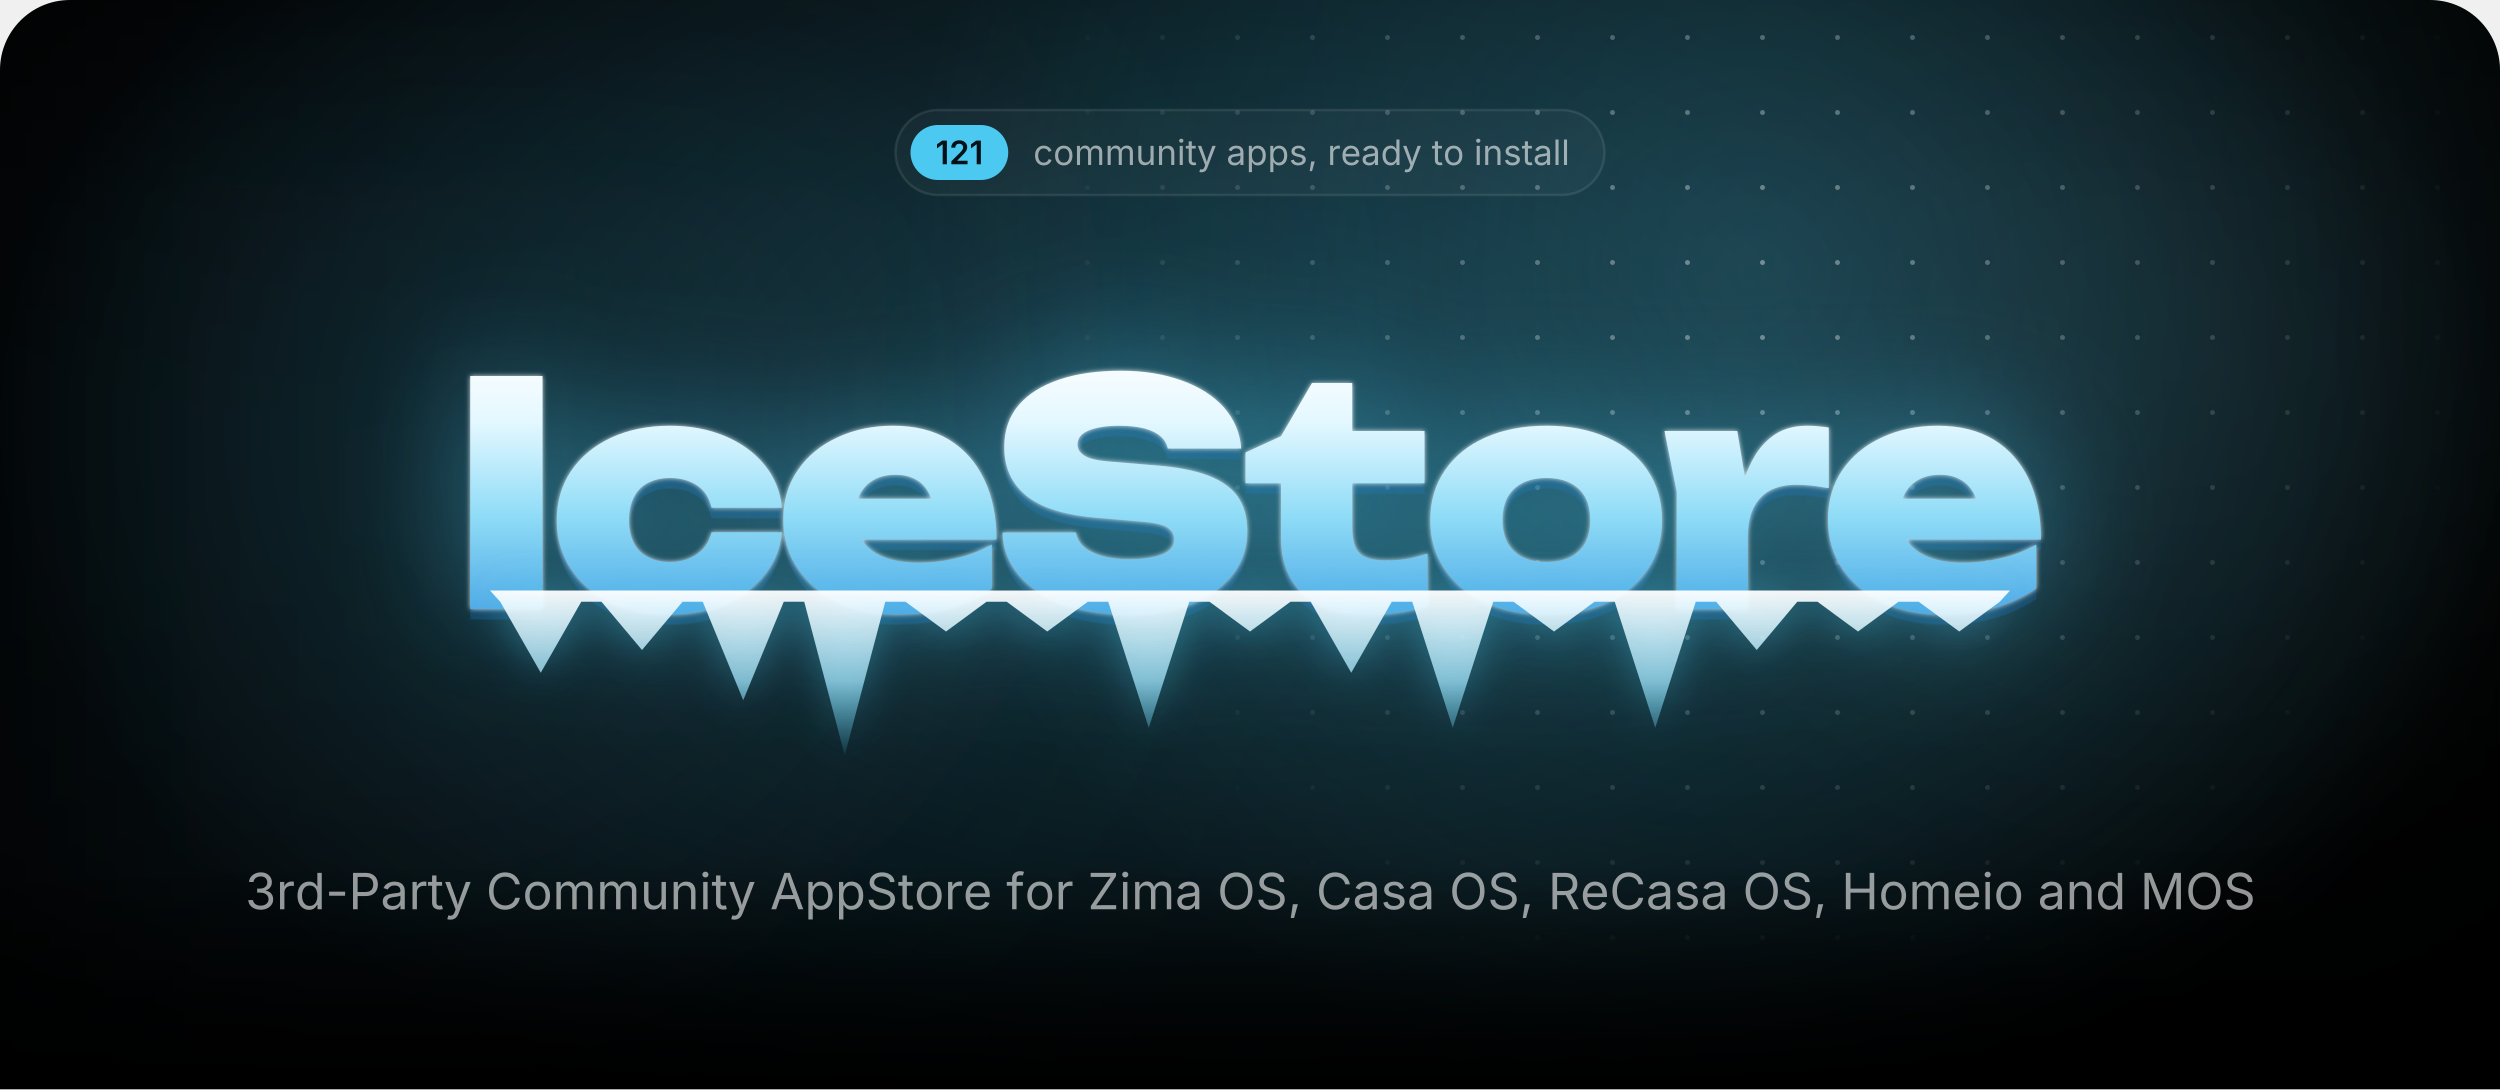
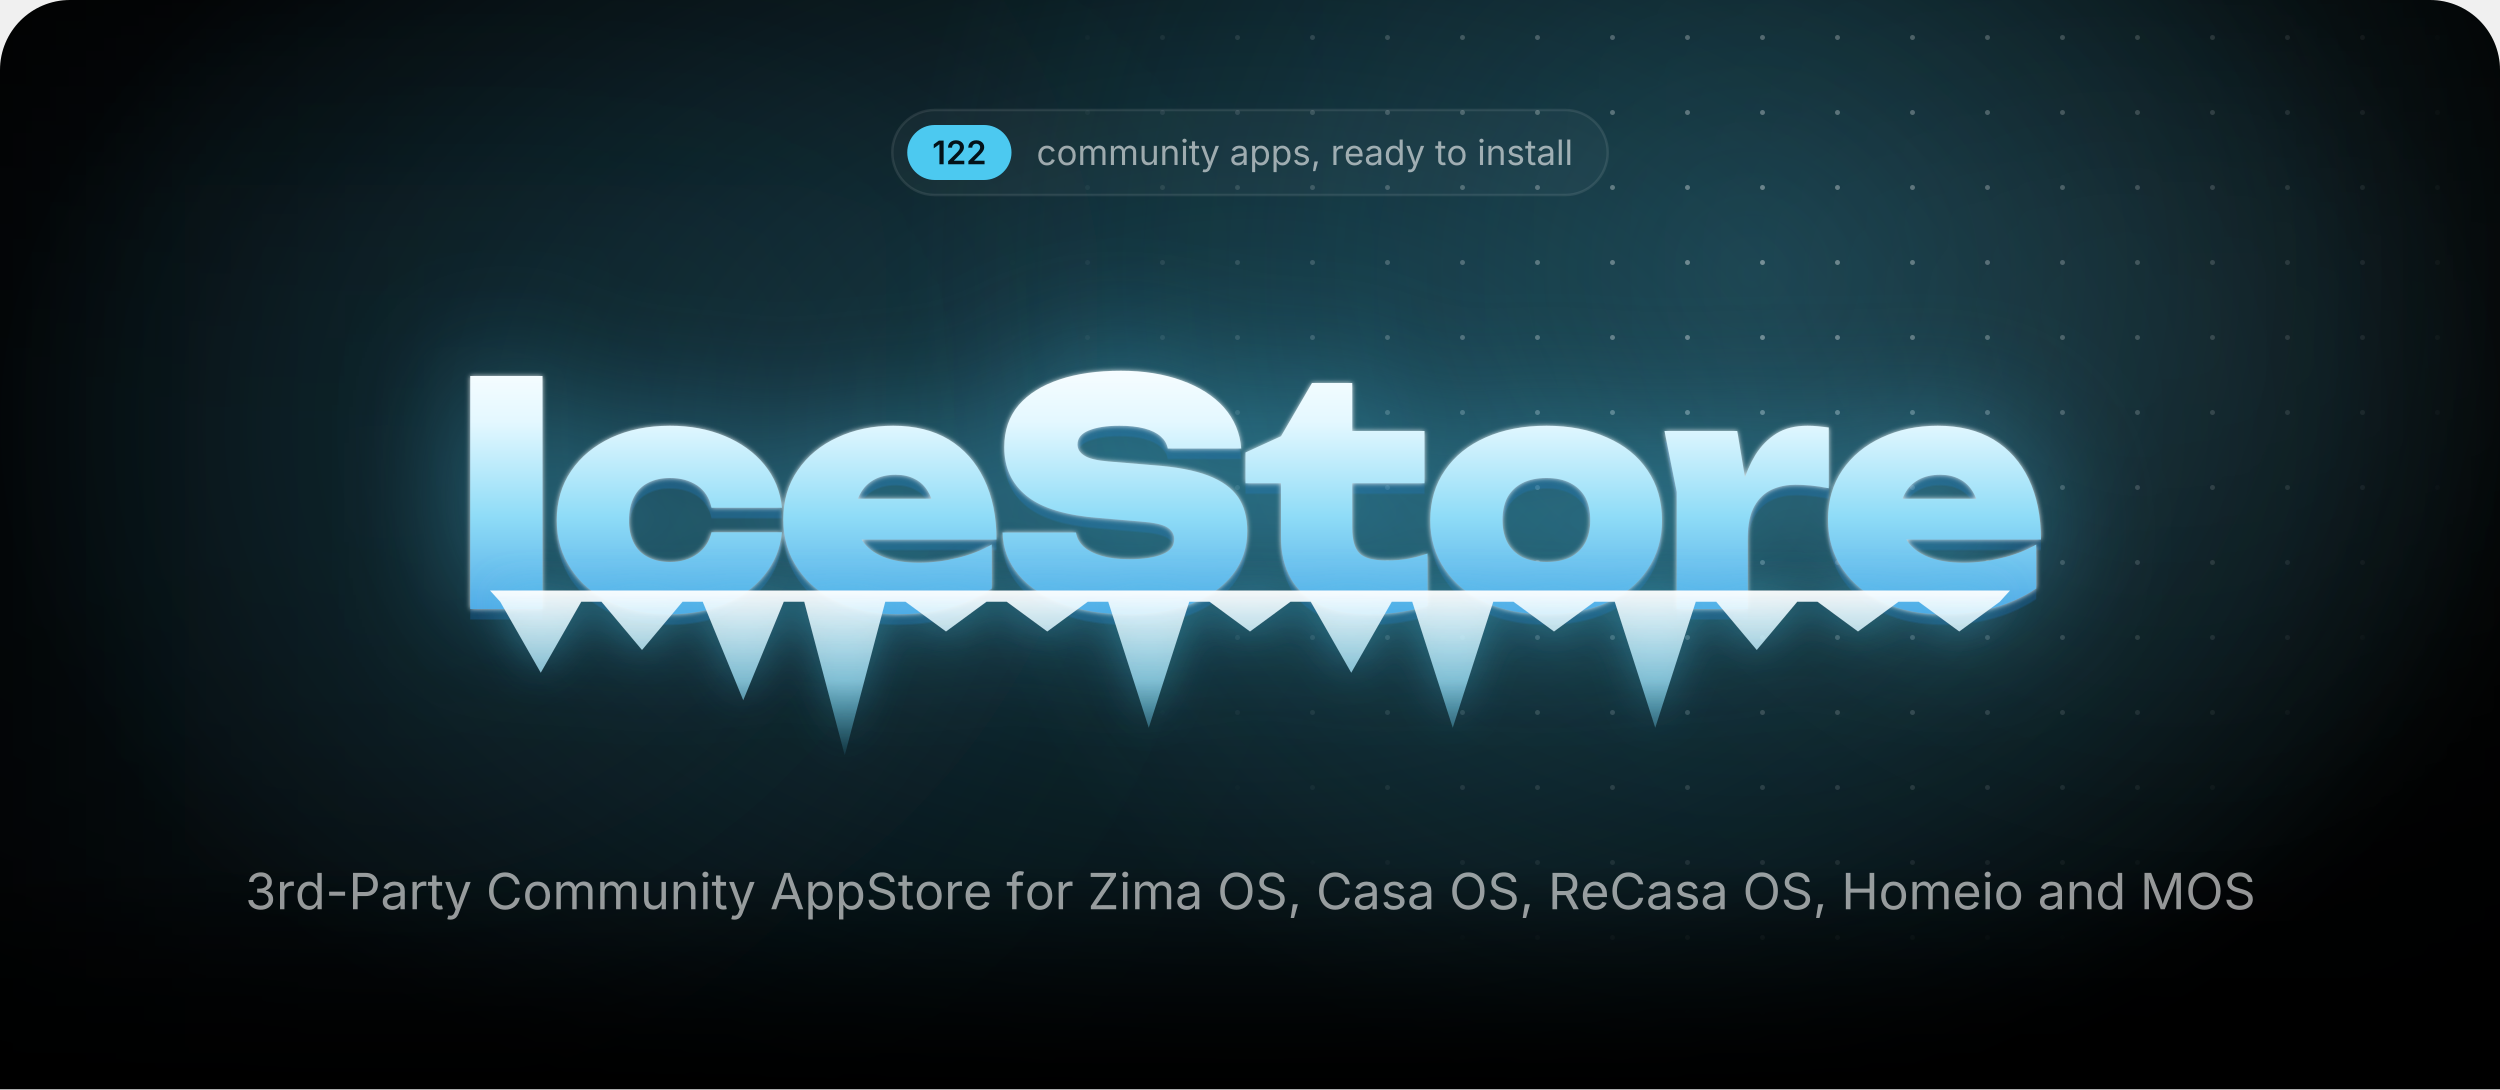
<svg xmlns="http://www.w3.org/2000/svg" width="1000" height="435.7" viewBox="0 0 1000 435.7">
  <style>.blob{transform-box:fill-box;transform-origin:center;animation:drift 22s ease-in-out infinite alternate}.blob+.blob{animation-duration:28s;animation-direction:alternate-reverse}@keyframes drift{to{transform:translate(180px,60px) scale(1.2)}}.spot{animation:spot 18s ease-in-out infinite alternate}@keyframes spot{to{transform:translate(-420px,40px)}}.gl{animation:gl 6s ease-in-out infinite}@keyframes gl{0%,35%{transform:translateX(0)}70%,100%{transform:translateX(1741px)}}.sp{transform-box:fill-box;transform-origin:center;opacity:0;animation:tw 3.2s ease-in-out infinite}@keyframes tw{0%,100%{opacity:0;transform:scale(.3) rotate(0)}50%{opacity:1;transform:scale(1) rotate(45deg)}}@media(prefers-reduced-motion:reduce){*{animation:none!important}}</style>
  <defs>
    <path id="semi.1342" d="M717 1490V0H452V1252H442L94 1002V1256L421 1490Z" />
    <path id="semi.1343" d="M134 0V192L651 701Q724 776 774 834Q823 892 848 946Q874 1001 874 1065Q874 1135 842 1186Q809 1237 754 1264Q698 1292 627 1292Q552 1292 496 1262Q441 1232 411 1176Q381 1121 381 1044H126Q126 1185 190 1290Q255 1395 368 1452Q482 1510 630 1510Q779 1510 892 1454Q1005 1398 1068 1300Q1131 1203 1131 1078Q1131 995 1100 916Q1069 837 989 738Q909 638 763 498L504 234V223H1153V0Z" />
    <path id="regular.586" d="M613 -24Q461 -24 346 48Q232 120 168 250Q104 380 104 552Q104 727 168 858Q232 988 346 1060Q461 1132 613 1132Q694 1132 766 1111Q838 1090 898 1050Q957 1011 1000 954Q1043 896 1066 823L893 774Q881 817 856 853Q831 889 796 916Q760 942 714 956Q668 971 613 971Q501 971 429 912Q357 854 322 759Q287 664 287 552Q287 442 322 348Q357 253 429 195Q501 137 613 137Q669 137 716 152Q763 167 800 194Q836 222 861 260Q886 298 898 343L1070 294Q1048 219 1004 160Q961 102 901 60Q841 19 768 -2Q695 -24 613 -24Z" />
    <path id="regular.790" d="M613 -24Q461 -24 346 48Q232 120 168 250Q104 380 104 552Q104 727 168 858Q232 988 346 1060Q461 1132 613 1132Q766 1132 881 1060Q996 988 1060 858Q1124 727 1124 552Q1124 380 1060 250Q996 120 881 48Q766 -24 613 -24ZM613 137Q726 137 799 195Q872 253 907 348Q942 442 942 552Q942 663 907 758Q872 854 799 912Q726 971 613 971Q501 971 429 912Q357 854 322 759Q287 664 287 552Q287 442 322 348Q357 253 429 195Q501 137 613 137Z" />
    <path id="regular.766" d="M158 0V1118H333L334 868H320Q343 959 392 1018Q442 1078 508 1108Q575 1138 647 1138Q769 1138 844 1063Q920 988 942 866H918Q938 950 991 1011Q1044 1072 1120 1105Q1195 1138 1284 1138Q1381 1138 1461 1096Q1541 1054 1588 969Q1636 884 1636 754V0H1456V749Q1456 870 1388 922Q1320 974 1230 974Q1155 974 1100 942Q1046 911 1016 856Q987 801 987 730V0H807V767Q807 860 745 917Q683 974 588 974Q523 974 466 944Q408 913 373 853Q338 793 338 704V0Z" />
    <path id="regular.915" d="M537 -14Q424 -14 338 32Q253 79 206 173Q158 267 158 408V1118H338V423Q338 294 406 221Q474 148 591 148Q671 148 734 183Q798 218 835 286Q872 353 872 448V1118H1053V0H879V271H903Q851 114 756 50Q660 -14 537 -14Z" />
    <path id="regular.773" d="M338 670V0H158V1118H331L332 847H307Q358 1002 452 1067Q547 1132 674 1132Q787 1132 872 1086Q957 1039 1004 946Q1052 852 1052 710V0H872V695Q872 824 804 897Q737 970 620 970Q540 970 476 935Q412 900 375 833Q338 766 338 670Z" />
    <path id="regular.689" d="M158 0V1118H338V0ZM249 1301Q198 1301 161 1336Q124 1371 124 1420Q124 1470 161 1504Q198 1539 249 1539Q301 1539 338 1504Q375 1470 375 1420Q375 1371 338 1336Q301 1301 249 1301Z" />
    <path id="regular.889" d="M598 1118V964H20V1118ZM188 1384H368V290Q368 215 398 180Q429 146 500 146Q517 146 544 150Q570 154 592 158L629 6Q601 -4 566 -9Q530 -14 495 -14Q350 -14 269 62Q188 139 188 276Z" />
    <path id="regular.998" d="M140 -405 186 -249 205 -254Q260 -268 305 -262Q350 -255 386 -217Q422 -179 449 -99L481 -6L54 1118H251L489 455Q527 351 553 249Q579 147 608 51H542Q571 147 598 250Q624 352 661 455L901 1118H1097L606 -167Q572 -256 524 -314Q477 -371 414 -398Q351 -426 272 -426Q224 -426 189 -419Q154 -412 140 -405Z" />
    <path id="regular.507" d="M471 -26Q365 -26 278 14Q192 54 141 131Q90 208 90 318Q90 414 128 474Q166 534 230 568Q293 603 370 620Q447 637 525 647Q625 660 688 667Q751 674 782 691Q812 708 812 749V755Q812 825 786 874Q760 922 708 948Q656 974 578 974Q498 974 441 949Q384 924 348 886Q313 849 295 810L122 867Q165 969 238 1026Q311 1084 399 1108Q487 1132 573 1132Q629 1132 700 1118Q772 1105 838 1065Q905 1025 948 946Q992 868 992 737V0H815V152H803Q784 113 742 72Q700 30 633 2Q566 -26 471 -26ZM502 133Q602 133 671 172Q740 211 776 274Q812 336 812 404V559Q801 546 764 536Q727 525 680 517Q632 509 588 504Q543 498 517 495Q452 487 396 468Q339 448 305 410Q271 373 271 309Q271 251 301 212Q331 173 383 153Q435 133 502 133Z" />
    <path id="regular.843" d="M158 -418V1118H332V939H352Q371 969 405 1014Q439 1060 503 1096Q567 1132 676 1132Q816 1132 922 1062Q1029 992 1090 862Q1150 733 1150 556Q1150 378 1090 248Q1030 118 924 47Q817 -24 677 -24Q571 -24 506 12Q441 49 406 96Q371 142 352 173H338V-418ZM650 137Q755 137 826 194Q896 250 932 346Q967 441 967 558Q967 674 932 768Q897 861 826 916Q756 971 650 971Q547 971 477 919Q407 867 372 774Q336 682 336 558Q336 434 372 339Q408 244 478 190Q549 137 650 137Z" />
    <path id="regular.871" d="M538 -24Q423 -24 334 10Q244 43 186 109Q128 175 108 271L279 312Q303 220 370 177Q436 134 536 134Q653 134 722 184Q792 234 792 303Q792 361 752 400Q711 438 628 457L442 501Q290 537 216 612Q142 688 142 806Q142 902 196 976Q250 1049 344 1090Q437 1132 556 1132Q671 1132 752 1098Q832 1063 882 1002Q933 942 958 863L795 821Q772 881 718 930Q665 979 557 979Q457 979 390 933Q324 887 324 817Q324 755 369 718Q414 680 512 657L681 617Q833 581 906 506Q979 430 979 315Q979 217 924 140Q868 64 768 20Q669 -24 538 -24Z" />
    <path id="regular.1501" d="M128 -359 216 208H422L266 -359Z" />
    <path id="regular.852" d="M158 0V1118H332V946H344Q375 1031 454 1082Q534 1134 634 1134Q654 1134 682 1133Q709 1132 725 1131V950Q717 952 685 956Q653 960 617 960Q537 960 474 926Q410 893 374 834Q338 776 338 700V0Z" />
    <path id="regular.614" d="M628 -24Q466 -24 348 48Q231 120 168 249Q104 378 104 550Q104 722 166 853Q228 984 342 1058Q455 1132 607 1132Q696 1132 782 1102Q869 1073 940 1008Q1010 942 1052 835Q1094 728 1094 573V498H226V650H997L913 594Q913 704 878 790Q844 875 776 924Q708 972 607 972Q506 972 434 922Q362 873 324 794Q286 714 286 623V522Q286 398 329 312Q372 225 450 180Q527 136 629 136Q695 136 749 155Q803 174 842 212Q881 251 902 308L1076 260Q1050 176 988 112Q926 48 834 12Q743 -24 628 -24Z" />
    <path id="regular.597" d="M577 -24Q438 -24 331 47Q224 118 164 248Q104 378 104 556Q104 733 164 862Q225 992 332 1062Q439 1132 578 1132Q687 1132 751 1096Q815 1060 850 1014Q884 969 902 939H916V1490H1096V0H922V173H902Q884 142 848 96Q813 49 748 12Q684 -24 577 -24ZM604 137Q706 137 776 190Q846 244 882 339Q918 434 918 558Q918 682 882 774Q847 867 777 919Q707 971 604 971Q498 971 428 916Q357 861 322 768Q287 674 287 558Q287 441 322 346Q358 250 429 194Q500 137 604 137Z" />
    <path id="regular.736" d="M338 1490V0H158V1490Z" />
    <path id="regular.1345" d="M635 -20Q489 -20 376 30Q263 80 196 169Q130 258 125 376H317Q323 305 366 254Q408 202 478 174Q547 147 632 147Q726 147 798 180Q871 212 913 271Q955 330 955 407Q955 488 914 550Q874 611 797 646Q720 681 609 681H488V846H609Q696 846 762 878Q829 909 866 966Q903 1023 903 1100Q903 1174 870 1229Q838 1284 778 1314Q718 1345 637 1345Q561 1345 494 1318Q428 1290 386 1239Q343 1188 340 1115H157Q161 1232 227 1321Q293 1410 402 1460Q510 1510 641 1510Q780 1510 880 1454Q981 1398 1035 1307Q1089 1216 1089 1110Q1089 984 1022 896Q956 808 842 774V762Q937 747 1004 698Q1072 649 1108 574Q1143 499 1143 405Q1143 283 1077 187Q1011 91 896 36Q781 -20 635 -20Z" />
    <path id="regular.1459" d="M798 719V553H144V719Z" />
    <path id="regular.375" d="M180 0V1490H690Q864 1490 976 1426Q1089 1363 1144 1256Q1198 1149 1198 1016Q1198 883 1144 775Q1089 667 977 603Q865 539 691 539H330V706H682Q800 706 872 746Q944 787 976 858Q1009 928 1009 1016Q1009 1104 976 1174Q944 1243 872 1283Q799 1323 680 1323H370V0Z" />
    <path id="regular.73" d="M783 -20Q592 -20 442 72Q293 165 208 336Q122 508 122 744Q122 981 208 1152Q293 1324 442 1417Q592 1510 783 1510Q896 1510 996 1477Q1097 1444 1177 1380Q1257 1317 1310 1226Q1364 1136 1384 1021H1194Q1178 1098 1140 1156Q1101 1214 1046 1254Q990 1294 923 1314Q856 1334 783 1334Q649 1334 541 1266Q433 1198 370 1066Q307 935 307 744Q307 554 370 422Q434 291 542 224Q650 156 783 156Q856 156 923 176Q990 197 1046 236Q1101 276 1140 334Q1178 393 1194 469H1384Q1365 355 1312 265Q1258 175 1178 111Q1098 47 998 14Q897 -20 783 -20Z" />
    <path id="regular.2" d="M52 0 593 1490H813L1361 0H1161L845 884Q816 966 778 1088Q739 1211 684 1401H720Q666 1209 626 1084Q587 960 561 884L254 0ZM324 416V582H1089V416Z" />
    <path id="regular.397" d="M657 -26Q496 -26 378 26Q259 78 192 172Q125 265 116 390H311Q319 306 368 252Q417 197 494 170Q570 144 657 144Q758 144 838 177Q919 210 966 270Q1013 330 1013 409Q1013 481 972 526Q932 571 865 600Q798 629 718 651L538 702Q358 753 258 848Q158 943 158 1091Q158 1217 226 1312Q294 1406 410 1458Q526 1510 670 1510Q817 1510 930 1458Q1043 1406 1108 1316Q1174 1227 1178 1114H992Q979 1223 888 1282Q797 1342 664 1342Q568 1342 496 1310Q423 1279 383 1224Q343 1170 343 1100Q343 1022 392 974Q440 927 506 900Q573 874 627 859L776 818Q836 802 908 774Q981 746 1047 700Q1113 653 1156 582Q1198 510 1198 406Q1198 284 1134 186Q1071 88 950 31Q829 -26 657 -26Z" />
    <path id="regular.647" d="M678 1118V964H20V1118ZM240 0V1267Q240 1364 286 1429Q331 1494 404 1527Q477 1560 558 1560Q622 1560 664 1550Q706 1539 726 1530L676 1376Q662 1381 640 1387Q617 1393 579 1393Q496 1393 458 1350Q420 1308 420 1227V0Z" />
    <path id="regular.496" d="M130 0V134L796 1125Q841 1192 892 1260Q943 1327 994 1393L1015 1331Q923 1325 830 1324Q737 1322 645 1322H122V1490H1158V1354L502 379Q454 308 400 237Q347 166 294 97L273 159Q365 165 456 166Q548 168 640 168H1166V0Z" />
    <path id="regular.321" d="M784 -20Q593 -20 444 72Q294 165 208 336Q122 508 122 744Q122 981 208 1152Q294 1324 444 1417Q593 1510 784 1510Q975 1510 1124 1417Q1273 1324 1358 1152Q1444 981 1444 744Q1444 508 1358 336Q1273 165 1124 72Q975 -20 784 -20ZM784 156Q917 156 1024 224Q1132 291 1196 422Q1259 554 1259 744Q1259 936 1196 1068Q1132 1199 1024 1266Q917 1334 784 1334Q650 1334 542 1266Q434 1198 370 1066Q307 935 307 744Q307 554 370 423Q434 292 542 224Q650 156 784 156Z" />
    <path id="regular.384" d="M180 0V1490H690Q864 1490 976 1430Q1089 1371 1144 1267Q1198 1163 1198 1030Q1198 897 1144 795Q1089 693 977 636Q865 578 691 578H286V747H682Q800 747 872 782Q943 816 976 880Q1009 943 1009 1030Q1009 1119 976 1184Q943 1250 871 1286Q799 1323 680 1323H370V0ZM1036 0 676 671H890L1256 0Z" />
    <path id="regular.161" d="M180 0V1490H370V846H1152V1490H1342V0H1152V678H370V0Z" />
    <path id="regular.292" d="M180 0V1490H450L817 550Q830 517 846 468Q863 418 882 360Q900 302 917 244Q934 187 947 138H905Q919 184 936 240Q953 297 972 356Q990 414 1007 465Q1024 516 1037 550L1399 1490H1670V0H1483V851Q1483 897 1484 956Q1484 1015 1486 1080Q1487 1145 1488 1212Q1490 1279 1491 1342H1507Q1486 1273 1462 1202Q1439 1130 1416 1064Q1394 997 1374 942Q1354 887 1340 851L1007 0H842L504 851Q490 886 471 940Q452 993 430 1058Q407 1124 383 1196Q359 1269 334 1342H352Q354 1286 356 1221Q357 1156 358 1090Q359 1023 360 962Q361 900 361 851V0Z" />
    <radialGradient id="glow">
      <stop stop-color="#4cc9f0" stop-opacity=".28" />
      <stop offset="1" stop-color="#4cc9f0" stop-opacity="0" />
    </radialGradient>
    <radialGradient id="cur">
      <stop stop-color="#4cc9f0" stop-opacity=".2" />
      <stop offset=".65" stop-color="#4cc9f0" stop-opacity="0" />
    </radialGradient>
    <radialGradient id="spot">
      <stop stop-color="#fff" />
      <stop offset="1" stop-color="#000" />
    </radialGradient>
    <pattern id="dots" width="30" height="30" patternUnits="userSpaceOnUse">
      <circle cx="15" cy="15" r="1" fill="#fff" fill-opacity=".4" />
    </pattern>
    <mask id="dm">
      <circle class="spot" cx="700" cy="110" r="300" fill="url(#spot)" />
    </mask>
    <linearGradient id="fade" x2="0" y2="1">
      <stop offset="0.793" stop-color="#fff" />
      <stop offset="1" stop-color="#000" />
    </linearGradient>
    <mask id="bf">
      <rect width="1000" height="435.7" fill="url(#fade)" />
    </mask>
    <filter id="blur" filterUnits="userSpaceOnUse" x="-500" y="-500" width="2000" height="1500">
      <feGaussianBlur stdDeviation="90" />
    </filter>
    <linearGradient id="ice" gradientUnits="userSpaceOnUse" x1="0" y1="138" x2="0" y2="256">
      <stop stop-color="#fff" />
      <stop offset=".26" stop-color="#e4f8ff" />
      <stop offset=".58" stop-color="#8fdcf7" />
      <stop offset="1" stop-color="#3d9be0" />
    </linearGradient>
    <linearGradient id="ig" x2="0" y2="1">
      <stop stop-color="#fff" stop-opacity=".95" />
      <stop offset=".55" stop-color="#9fe3fa" stop-opacity=".75" />
      <stop offset="1" stop-color="#4cc9f0" stop-opacity=".1" />
    </linearGradient>
    <linearGradient id="gl">
      <stop stop-color="#fff" stop-opacity="0" />
      <stop offset=".5" stop-color="#fff" stop-opacity=".95" />
      <stop offset="1" stop-color="#fff" stop-opacity="0" />
    </linearGradient>
    <clipPath id="wc">
      <path d="M188.1 150.4H217V243.6H188.1ZM312.8 212.9Q311.8 222.7 305.7 230.1Q299.7 237.5 289.9 241.6Q280.1 245.7 268 245.7Q254.7 245.7 244.4 241Q234.2 236.3 228.5 227.7Q222.7 219.1 222.7 208.1Q222.7 196.8 228.5 188.3Q234.2 179.9 244.4 175.1Q254.7 170.3 268 170.3Q280.1 170.3 289.9 174.4Q299.7 178.5 305.7 185.8Q311.8 193.2 312.8 203.1H284.6Q283.4 197.3 278.9 194.2Q274.4 191.2 268 191.2Q263 191.2 259.3 193.1Q255.5 195 253.6 198.8Q251.6 202.6 251.6 208.1Q251.6 213.5 253.6 217.3Q255.5 221 259.3 222.9Q263 224.8 268 224.8Q274.4 224.8 278.9 221.6Q283.4 218.3 284.6 212.9ZM359 245.7Q345.9 245.7 335.6 241Q325.2 236.3 319.3 227.7Q313.3 219.1 313.3 207.7Q313.3 196.5 319.1 188.1Q324.9 179.6 334.9 175Q344.9 170.3 357.3 170.3Q370.3 170.3 379.5 175.8Q388.7 181.4 393.6 191.6Q398.6 201.9 398.6 215.8H336.6V199.5H382.2L373.8 205.1Q373.3 200.2 371.3 196.8Q369.4 193.4 366.1 191.7Q362.8 189.9 358.3 189.9Q353.2 189.9 349.6 191.9Q346 193.9 344.1 197.5Q342.1 201 342.1 205.5Q342.1 211.8 344.9 216.2Q347.7 220.5 353.4 222.8Q359.2 225.1 367.6 225.1Q375.3 225.1 382.9 223.2Q390.5 221.4 396.7 217.8V235.4Q389.1 240.4 379.7 243.1Q370.3 245.7 359 245.7ZM401 213H430.4Q430.9 216.3 433.5 218.7Q436.2 221.1 440.8 222.4Q445.4 223.7 451.6 223.7Q460.2 223.7 465 221.7Q469.7 219.8 469.7 215.7Q469.7 212.8 467 211Q464.3 209.2 456.2 208.6L439.8 207.2Q419.7 205.7 410.7 198.4Q401.7 191.2 401.7 178.9Q401.7 168.8 407.5 162Q413.3 155.3 423.8 151.8Q434.2 148.3 448.4 148.3Q462 148.3 472.7 152.2Q483.3 156 489.6 163Q495.8 170.1 496.5 179.4H467.1Q466.6 176.6 464.3 174.6Q462 172.5 457.8 171.4Q453.6 170.3 447.8 170.3Q440.1 170.3 435.5 172.2Q431 174 431 177.8Q431 180.5 433.7 182.2Q436.3 184 443.5 184.6L461.5 186.1Q475 187.1 483.2 190.2Q491.5 193.4 495.2 198.8Q498.9 204.2 498.9 212.4Q498.9 222.4 493 229.9Q487 237.4 476.3 241.6Q465.5 245.7 451.1 245.7Q436.3 245.7 425.1 241.6Q414 237.5 407.6 230.1Q401.3 222.7 401 213ZM498.2 193.3V181L512.4 174.5L524.8 153.2H540.9V172.4H569.8V193.3H540.9V211.1Q540.9 218.3 543.7 221.2Q546.5 224.2 554.7 224.2Q559.8 224.2 563.8 223.4Q567.8 222.6 571 221.4V242.4Q567 243.6 560.9 244.7Q554.9 245.7 548.1 245.7Q536 245.7 528.1 242Q520.2 238.3 516.3 231.3Q512.4 224.4 512.4 214.9V193.3ZM618.5 245.7Q604.7 245.7 594.2 241Q583.8 236.3 578 227.8Q572.1 219.3 572.1 208.1Q572.1 196.6 578 188.1Q583.8 179.6 594.2 175Q604.7 170.3 618.6 170.3Q632.4 170.3 642.8 175Q653.3 179.6 659 188.1Q664.8 196.6 664.8 208.1Q664.8 219.3 659 227.8Q653.3 236.3 642.8 241Q632.4 245.7 618.5 245.7ZM618.6 224.8Q624.2 224.8 628.1 222.9Q632 220.9 634.1 217.1Q636.1 213.3 636.1 208.1Q636.1 202.7 634.1 198.9Q632 195.2 628.1 193.2Q624.2 191.2 618.6 191.2Q613 191.2 609 193.2Q605.1 195.2 603 198.9Q601 202.7 601 208Q601 213.3 603 217.1Q605.1 220.9 609 222.9Q613 224.8 618.6 224.8ZM665.8 172.4H694.9L699.1 197.6V243.6H670.7V196.8ZM731.5 171V195.3Q727.6 194.5 724.3 194.2Q721 193.9 718.2 193.9Q713.1 193.9 708.8 195.8Q704.4 197.8 701.8 202.4Q699.1 207.1 699.1 215.3L693.9 208.8Q695 201.1 696.9 194.2Q698.9 187.3 702.2 181.9Q705.6 176.5 710.6 173.4Q715.6 170.3 723 170.3Q725 170.3 727.1 170.5Q729.2 170.7 731.5 171ZM776.9 245.7Q763.7 245.7 753.4 241Q743.1 236.3 737.1 227.7Q731.2 219.1 731.2 207.7Q731.2 196.5 736.9 188.1Q742.7 179.6 752.7 175Q762.7 170.3 775.1 170.3Q788.2 170.3 797.4 175.8Q806.6 181.4 811.5 191.6Q816.4 201.9 816.4 215.8H754.4V199.5H800L791.7 205.1Q791.2 200.2 789.2 196.8Q787.2 193.4 783.9 191.7Q780.6 189.9 776.1 189.9Q771 189.9 767.4 191.9Q763.8 193.9 761.9 197.5Q760 201 760 205.5Q760 211.8 762.8 216.2Q765.6 220.5 771.3 222.8Q777 225.1 785.5 225.1Q793.2 225.1 800.7 223.2Q808.3 221.4 814.5 217.8V235.4Q807 240.4 797.6 243.1Q788.2 245.7 776.9 245.7Z" />
    </clipPath>
    <filter id="frost" x="-20%" y="-60%" width="140%" height="220%" color-interpolation-filters="sRGB">
      <feGaussianBlur in="SourceAlpha" stdDeviation="1" result="a" />
      <feFlood flood-color="#fff" flood-opacity=".85" />
      <feComposite in2="a" operator="in" result="s1" />
      <feGaussianBlur in="SourceAlpha" stdDeviation="25.2" result="b" />
      <feFlood flood-color="#4cc9f0" flood-opacity=".5" />
      <feComposite in2="b" operator="in" result="s2" />
      <feOffset in="SourceAlpha" dy="4.2" result="c" />
      <feFlood flood-color="#125696" flood-opacity=".4" />
      <feComposite in2="c" operator="in" result="s3" />
      <feMerge>
        <feMergeNode in="s3" />
        <feMergeNode in="s2" />
        <feMergeNode in="s1" />
        <feMergeNode in="SourceGraphic" />
      </feMerge>
    </filter>
    <filter id="drip" x="-10%" y="-60%" width="120%" height="220%">
      <feGaussianBlur in="SourceAlpha" stdDeviation="8.4" result="b" />
      <feFlood flood-color="#4cc9f0" flood-opacity=".45" />
      <feComposite in2="b" operator="in" />
      <feMerge>
        <feMergeNode />
        <feMergeNode in="SourceGraphic" />
      </feMerge>
    </filter>
    <clipPath id="pg">
      <path d="M0,28 A28,28 0 0 1 28,0 H972 A28,28 0 0 1 1000,28 V435.7 A0,0 0 0 1 1000,435.7 H0 A0,0 0 0 1 0,435.7 Z" />
    </clipPath>
  </defs>
  <g clip-path="url(#pg)">
    <rect x="0" y="0" width="1000" height="435.7" rx="0" fill="#000" />
    <g mask="url(#bf)">
      <ellipse cx="500" cy="170" rx="500" ry="310" fill="url(#glow)" />
      <circle class="blob" cx="140" cy="140" r="260" fill="#4cc9f0" fill-opacity=".1" filter="url(#blur)" />
      <circle class="blob" cx="900" cy="40" r="220" fill="#a5e8ff" fill-opacity=".08" filter="url(#blur)" />
      <circle class="spot" cx="700" cy="110" r="520" fill="url(#cur)" />
      <rect width="1000" height="435.7" fill="url(#dots)" mask="url(#dm)" />
    </g>
-     <rect x="358.2" y="44" width="283.6" height="34" rx="17" fill="rgba(255,255,255,.035)" stroke="rgba(255,255,255,.09)" />
-     <rect x="364.2" y="50" width="39.1" height="22" rx="11" fill="#4cc9f0" />
-     <g fill="#031219" transform="translate(374.2,65.7) scale(0.00635,-0.00635)">
+     <rect x="356.9" y="44" width="286.2" height="34" rx="17" fill="rgba(255,255,255,.035)" stroke="rgba(255,255,255,.09)" />
+     <rect x="362.9" y="50" width="41.7" height="22" rx="11" fill="#4cc9f0" />
+     <g fill="#031219" transform="translate(372.9,65.7) scale(0.00635,-0.00635)">
      <use href="#semi.1342" x="0" />
      <use href="#semi.1343" x="866" />
-       <use href="#semi.1342" x="2142" />
-     </g>
-     <g fill="rgba(255,255,255,.58)" transform="translate(413.3,66) scale(0.00684,-0.00684)">
+       <use href="#semi.1343" x="2142" />
+     </g>
+     <g fill="rgba(255,255,255,.58)" transform="translate(414.6,66) scale(0.00684,-0.00684)">
      <use href="#regular.586" x="0" />
      <use href="#regular.790" x="1170" />
      <use href="#regular.766" x="2398" />
      <use href="#regular.766" x="4192" />
      <use href="#regular.915" x="5986" />
      <use href="#regular.773" x="7197" />
      <use href="#regular.689" x="8407" />
      <use href="#regular.889" x="8903" />
      <use href="#regular.998" x="9573" />
      <use href="#regular.507" x="11300" />
      <use href="#regular.843" x="12450" />
      <use href="#regular.843" x="13704" />
      <use href="#regular.871" x="14958" />
      <use href="#regular.1501" x="16039" />
      <use href="#regular.852" x="17205" />
      <use href="#regular.614" x="17976" />
      <use href="#regular.507" x="19170" />
      <use href="#regular.597" x="20320" />
      <use href="#regular.998" x="21574" />
      <use href="#regular.889" x="23301" />
      <use href="#regular.790" x="23971" />
      <use href="#regular.689" x="25775" />
      <use href="#regular.773" x="26271" />
      <use href="#regular.871" x="27481" />
      <use href="#regular.889" x="28562" />
      <use href="#regular.507" x="29232" />
      <use href="#regular.736" x="30382" />
      <use href="#regular.736" x="30878" />
    </g>
    <g filter="url(#frost)">
      <path fill="url(#ice)" d="M188.1 150.4H217V243.6H188.1ZM312.8 212.9Q311.8 222.7 305.7 230.1Q299.7 237.5 289.9 241.6Q280.1 245.7 268 245.7Q254.7 245.7 244.4 241Q234.2 236.3 228.5 227.7Q222.7 219.1 222.7 208.1Q222.7 196.8 228.5 188.3Q234.2 179.9 244.4 175.1Q254.7 170.3 268 170.3Q280.1 170.3 289.9 174.4Q299.7 178.5 305.7 185.8Q311.8 193.2 312.8 203.1H284.6Q283.4 197.3 278.9 194.2Q274.4 191.2 268 191.2Q263 191.2 259.3 193.1Q255.5 195 253.6 198.8Q251.6 202.6 251.6 208.1Q251.6 213.5 253.6 217.3Q255.5 221 259.3 222.9Q263 224.8 268 224.8Q274.4 224.8 278.9 221.6Q283.4 218.3 284.6 212.9ZM359 245.7Q345.9 245.7 335.6 241Q325.2 236.3 319.3 227.7Q313.3 219.1 313.3 207.7Q313.3 196.5 319.1 188.1Q324.9 179.6 334.9 175Q344.9 170.3 357.3 170.3Q370.3 170.3 379.5 175.8Q388.7 181.4 393.6 191.6Q398.6 201.9 398.6 215.8H336.6V199.5H382.2L373.8 205.1Q373.3 200.2 371.3 196.8Q369.4 193.4 366.1 191.7Q362.8 189.9 358.3 189.9Q353.2 189.9 349.6 191.9Q346 193.9 344.1 197.5Q342.1 201 342.1 205.5Q342.1 211.8 344.9 216.2Q347.7 220.5 353.4 222.8Q359.2 225.1 367.6 225.1Q375.3 225.1 382.9 223.2Q390.5 221.4 396.7 217.8V235.4Q389.1 240.4 379.7 243.1Q370.3 245.7 359 245.7ZM401 213H430.4Q430.9 216.3 433.5 218.7Q436.2 221.1 440.8 222.4Q445.4 223.7 451.6 223.7Q460.2 223.7 465 221.7Q469.7 219.8 469.7 215.7Q469.7 212.8 467 211Q464.3 209.2 456.2 208.6L439.8 207.2Q419.7 205.7 410.7 198.4Q401.7 191.2 401.7 178.9Q401.7 168.8 407.5 162Q413.3 155.3 423.8 151.8Q434.2 148.3 448.4 148.3Q462 148.3 472.7 152.2Q483.3 156 489.6 163Q495.8 170.1 496.5 179.4H467.1Q466.6 176.6 464.3 174.6Q462 172.5 457.8 171.4Q453.6 170.3 447.8 170.3Q440.1 170.3 435.5 172.2Q431 174 431 177.8Q431 180.5 433.7 182.2Q436.3 184 443.5 184.6L461.5 186.1Q475 187.1 483.2 190.2Q491.5 193.4 495.2 198.8Q498.9 204.2 498.9 212.4Q498.9 222.4 493 229.9Q487 237.4 476.3 241.6Q465.5 245.7 451.1 245.7Q436.3 245.7 425.1 241.6Q414 237.5 407.6 230.1Q401.3 222.7 401 213ZM498.2 193.3V181L512.4 174.5L524.8 153.2H540.9V172.4H569.8V193.3H540.9V211.1Q540.9 218.3 543.7 221.2Q546.5 224.2 554.7 224.2Q559.8 224.2 563.8 223.4Q567.8 222.6 571 221.4V242.4Q567 243.6 560.9 244.7Q554.9 245.7 548.1 245.7Q536 245.7 528.1 242Q520.2 238.3 516.3 231.3Q512.4 224.4 512.4 214.9V193.3ZM618.5 245.7Q604.7 245.7 594.2 241Q583.8 236.3 578 227.8Q572.1 219.3 572.1 208.1Q572.1 196.6 578 188.1Q583.8 179.6 594.2 175Q604.7 170.3 618.6 170.3Q632.4 170.3 642.8 175Q653.3 179.6 659 188.1Q664.8 196.6 664.8 208.1Q664.8 219.3 659 227.8Q653.3 236.3 642.8 241Q632.4 245.7 618.5 245.7ZM618.6 224.8Q624.2 224.8 628.1 222.9Q632 220.9 634.1 217.1Q636.1 213.3 636.1 208.1Q636.1 202.7 634.1 198.9Q632 195.2 628.1 193.2Q624.2 191.2 618.6 191.2Q613 191.2 609 193.2Q605.1 195.2 603 198.9Q601 202.7 601 208Q601 213.3 603 217.1Q605.1 220.9 609 222.9Q613 224.8 618.6 224.8ZM665.8 172.4H694.9L699.1 197.6V243.6H670.7V196.8ZM731.5 171V195.3Q727.6 194.5 724.3 194.2Q721 193.9 718.2 193.9Q713.1 193.9 708.8 195.8Q704.4 197.8 701.8 202.4Q699.1 207.1 699.1 215.3L693.9 208.8Q695 201.1 696.9 194.2Q698.9 187.3 702.2 181.9Q705.6 176.5 710.6 173.4Q715.6 170.3 723 170.3Q725 170.3 727.1 170.5Q729.2 170.7 731.5 171ZM776.9 245.7Q763.7 245.7 753.4 241Q743.1 236.3 737.1 227.7Q731.2 219.1 731.2 207.7Q731.2 196.5 736.9 188.1Q742.7 179.6 752.7 175Q762.7 170.3 775.1 170.3Q788.2 170.3 797.4 175.8Q806.6 181.4 811.5 191.6Q816.4 201.9 816.4 215.8H754.4V199.5H800L791.7 205.1Q791.2 200.2 789.2 196.8Q787.2 193.4 783.9 191.7Q780.6 189.9 776.1 189.9Q771 189.9 767.4 191.9Q763.8 193.9 761.9 197.5Q760 201 760 205.5Q760 211.8 762.8 216.2Q765.6 220.5 771.3 222.8Q777 225.1 785.5 225.1Q793.2 225.1 800.7 223.2Q808.3 221.4 814.5 217.8V235.4Q807 240.4 797.6 243.1Q788.2 245.7 776.9 245.7Z" />
    </g>
    <g clip-path="url(#wc)">
      <g class="gl">
        <g transform="translate(52.8,0) skewX(-15)">
          <rect x="-518.9" y="118" width="399.4" height="158" rx="0" fill="url(#gl)" />
        </g>
      </g>
    </g>
    <polygon points="196,236.2 200.1,240.7 216.3,269.1 232.5,240.7 240.6,240.7 256.8,260 273,240.7 281.1,240.7 297.3,280.1 313.5,240.7 321.7,240.7 337.9,302.1 354.1,240.7 362.2,240.7 378.4,252.6 394.6,240.7 402.7,240.7 418.9,252.6 435.1,240.7 443.3,240.7 459.5,291.1 475.7,240.7 483.8,240.7 500,252.6 516.2,240.7 524.3,240.7 540.5,269.1 556.7,240.7 564.9,240.7 581.1,291.1 597.3,240.7 605.4,240.7 621.6,252.6 637.8,240.7 645.9,240.7 662.1,291.1 678.3,240.7 686.5,240.7 702.7,260 718.9,240.7 727,240.7 743.2,252.6 759.4,240.7 767.5,240.7 783.7,252.6 799.9,240.7 804,236.2" fill="url(#ig)" filter="url(#drip)" />
    <polygon class="sp" style="animation-delay:0s" fill="#fff" points="171.4,123.8 173.3,132.5 181.9,134.4 173.3,136.3 171.4,145 169.5,136.3 160.8,134.4 169.5,132.5" />
    <polygon class="sp" style="animation-delay:0.9s" fill="#fff" points="337.8,114.4 339.7,123.1 348.3,125 339.7,126.9 337.8,135.5 335.9,126.9 327.2,125 335.9,123.1" />
    <polygon class="sp" style="animation-delay:1.7s" fill="#fff" points="491.4,109.7 493.3,118.3 501.9,120.2 493.3,122.1 491.4,130.8 489.5,122.1 480.8,120.2 489.5,118.3" />
    <polygon class="sp" style="animation-delay:0.4s" fill="#fff" points="651.4,119.1 653.3,127.8 661.9,129.7 653.3,131.6 651.4,140.2 649.5,131.6 640.8,129.7 649.5,127.8" />
    <polygon class="sp" style="animation-delay:2.2s" fill="#fff" points="824.2,126.2 826.1,134.9 834.7,136.8 826.1,138.7 824.2,147.3 822.3,138.7 813.6,136.8 822.3,134.9" />
    <polygon class="sp" style="animation-delay:1.3s" fill="#fff" points="574.6,277.3 576.5,285.9 585.1,287.8 576.5,289.7 574.6,298.4 572.7,289.7 564,287.8 572.7,285.9" />
    <g fill="rgba(255,255,255,.58)" transform="translate(98.1,363.7) scale(0.00977,-0.00977)">
      <use href="#regular.1345" x="0" />
      <use href="#regular.852" x="1265" />
      <use href="#regular.597" x="2036" />
      <use href="#regular.1459" x="3290" />
      <use href="#regular.375" x="4232" />
      <use href="#regular.507" x="5540" />
      <use href="#regular.852" x="6690" />
      <use href="#regular.889" x="7461" />
      <use href="#regular.998" x="8131" />
      <use href="#regular.73" x="9858" />
      <use href="#regular.790" x="11354" />
      <use href="#regular.766" x="12582" />
      <use href="#regular.766" x="14376" />
      <use href="#regular.915" x="16170" />
      <use href="#regular.773" x="17381" />
      <use href="#regular.689" x="18591" />
      <use href="#regular.889" x="19087" />
      <use href="#regular.998" x="19757" />
      <use href="#regular.2" x="21484" />
      <use href="#regular.843" x="22897" />
      <use href="#regular.843" x="24151" />
      <use href="#regular.397" x="25405" />
      <use href="#regular.889" x="26719" />
      <use href="#regular.790" x="27389" />
      <use href="#regular.852" x="28617" />
      <use href="#regular.614" x="29388" />
      <use href="#regular.647" x="31158" />
      <use href="#regular.790" x="31916" />
      <use href="#regular.852" x="33144" />
      <use href="#regular.496" x="34491" />
      <use href="#regular.689" x="35779" />
      <use href="#regular.766" x="36275" />
      <use href="#regular.507" x="38069" />
      <use href="#regular.321" x="39795" />
      <use href="#regular.397" x="41361" />
      <use href="#regular.1501" x="42675" />
      <use href="#regular.73" x="43841" />
      <use href="#regular.507" x="45337" />
      <use href="#regular.871" x="46487" />
      <use href="#regular.507" x="47568" />
      <use href="#regular.321" x="49294" />
      <use href="#regular.397" x="50860" />
      <use href="#regular.1501" x="52174" />
      <use href="#regular.384" x="53340" />
      <use href="#regular.614" x="54658" />
      <use href="#regular.73" x="55852" />
      <use href="#regular.507" x="57348" />
      <use href="#regular.871" x="58498" />
      <use href="#regular.507" x="59579" />
      <use href="#regular.321" x="61305" />
      <use href="#regular.397" x="62871" />
      <use href="#regular.1501" x="64185" />
      <use href="#regular.161" x="65351" />
      <use href="#regular.790" x="66873" />
      <use href="#regular.766" x="68101" />
      <use href="#regular.614" x="69895" />
      <use href="#regular.689" x="71089" />
      <use href="#regular.790" x="71585" />
      <use href="#regular.507" x="73389" />
      <use href="#regular.773" x="74539" />
      <use href="#regular.597" x="75749" />
      <use href="#regular.292" x="77579" />
      <use href="#regular.321" x="79429" />
      <use href="#regular.397" x="80995" />
    </g>
  </g>
</svg>
